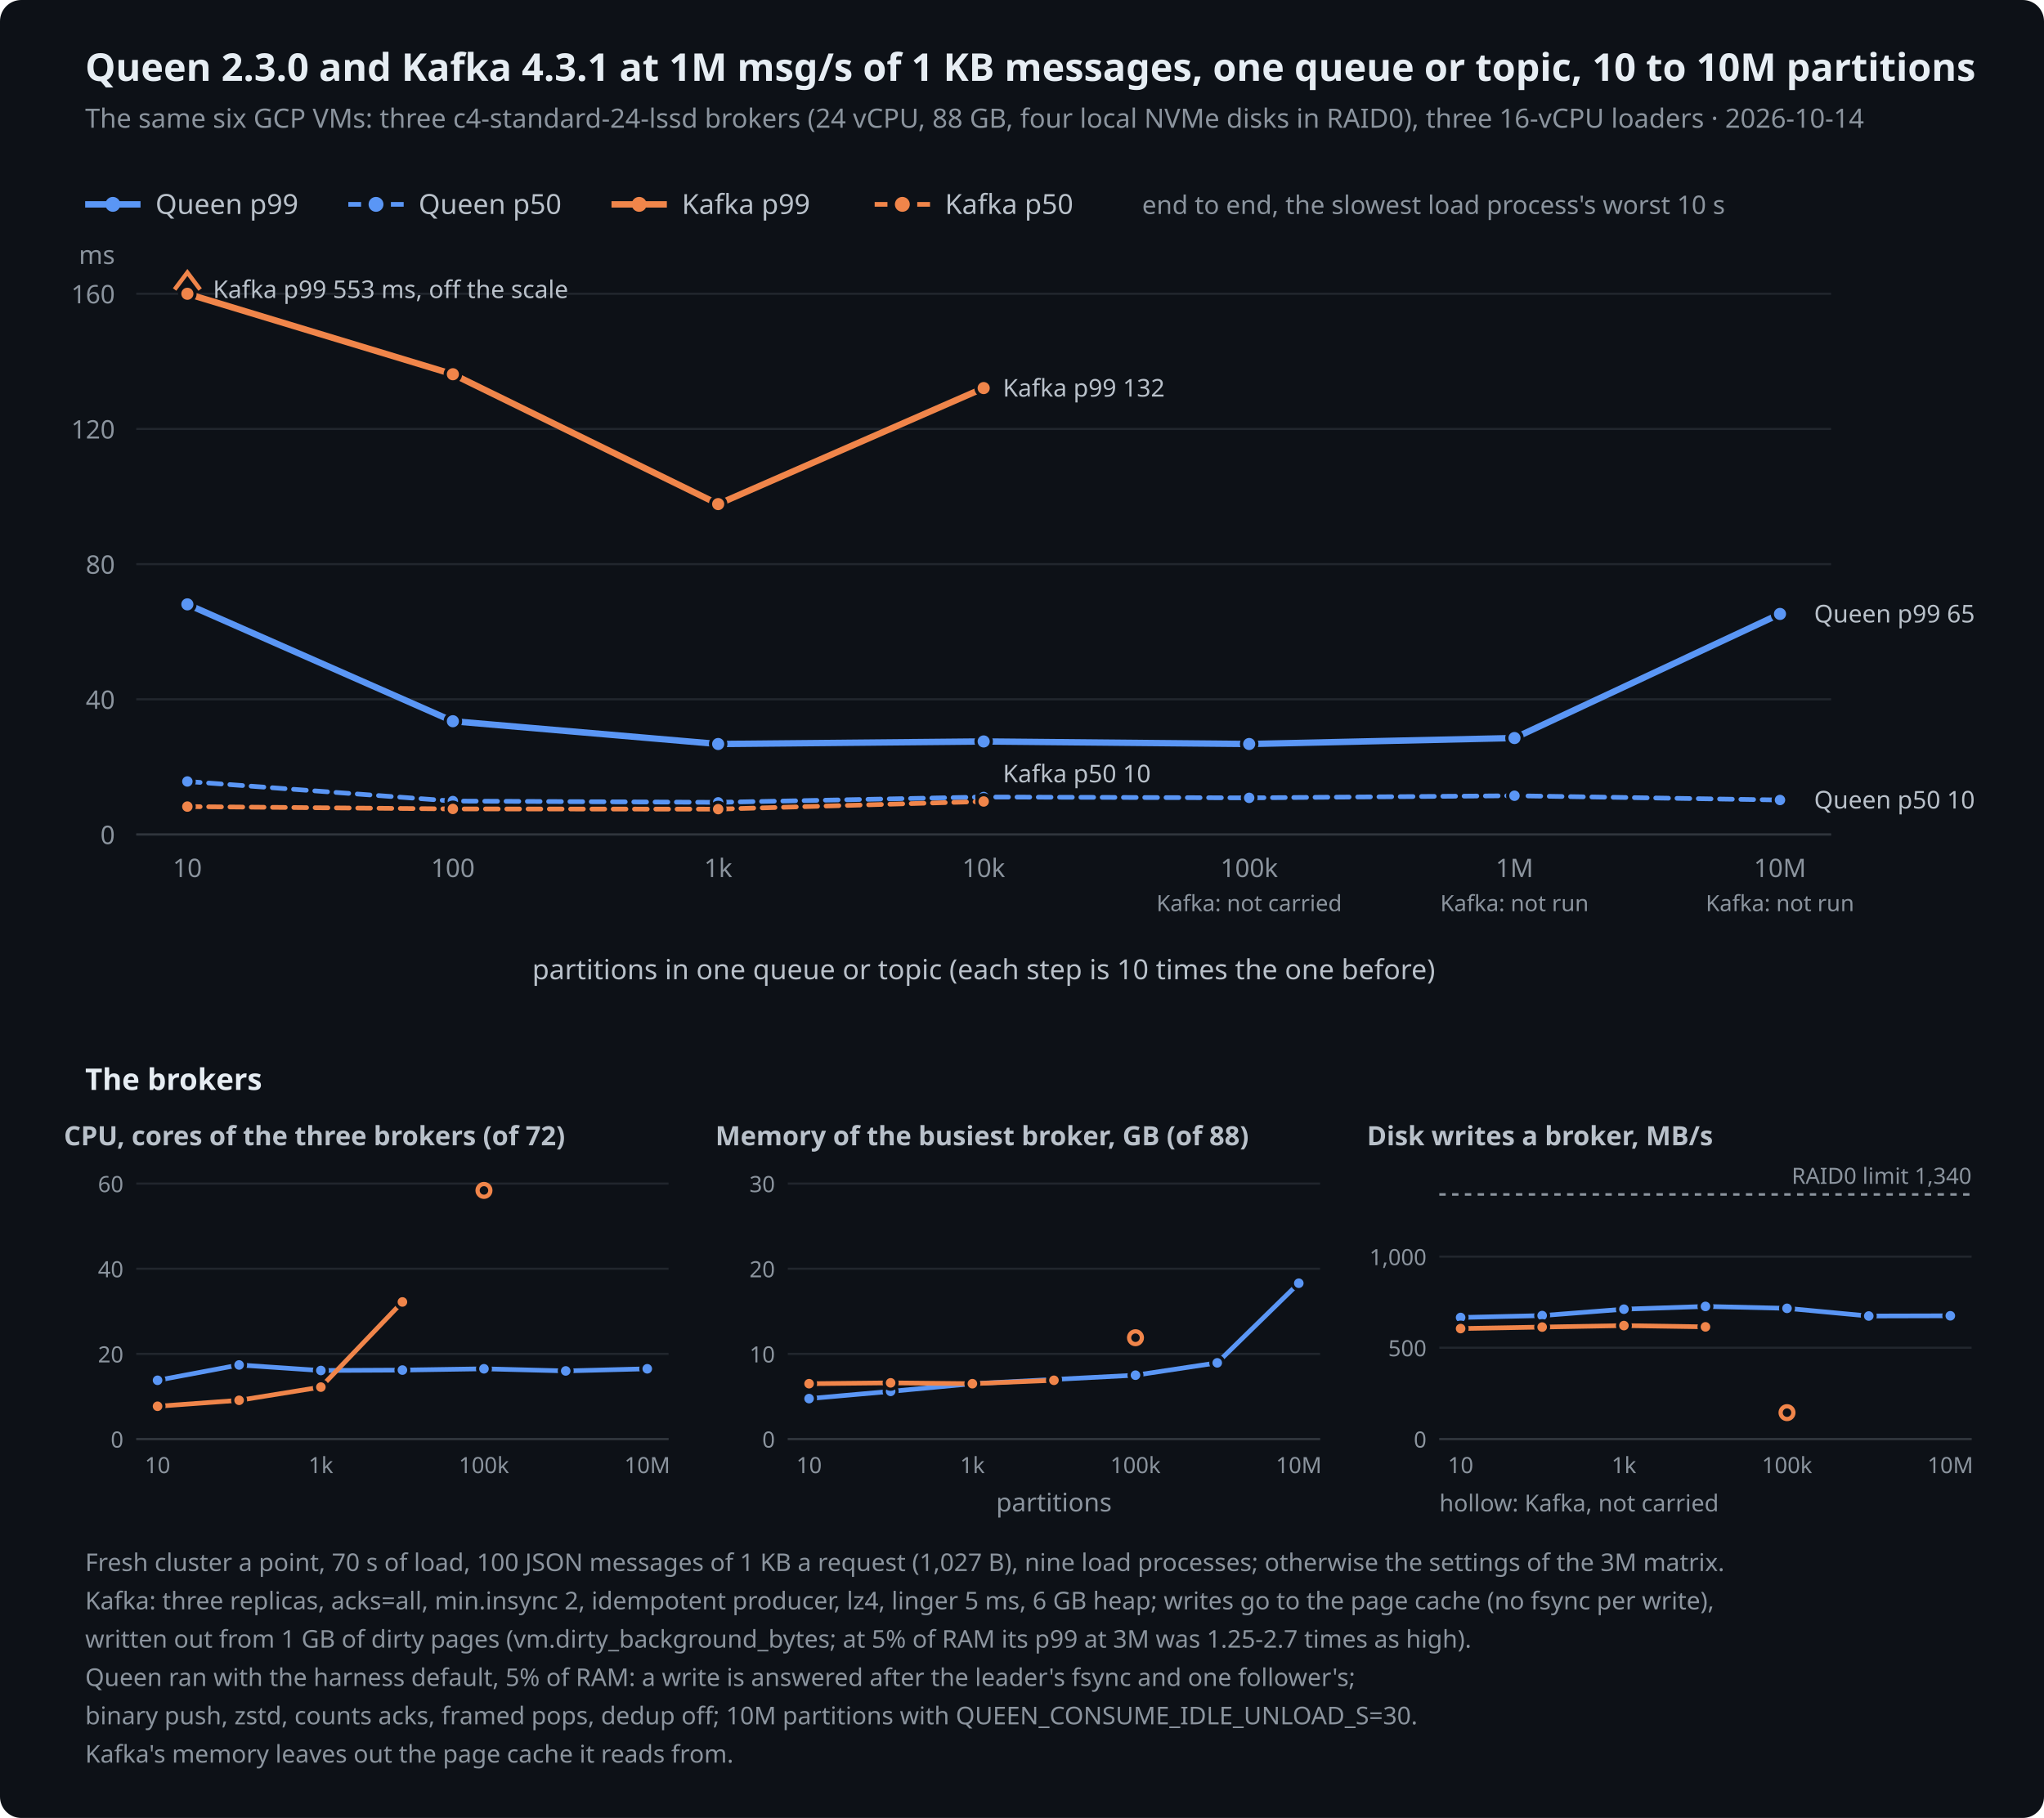
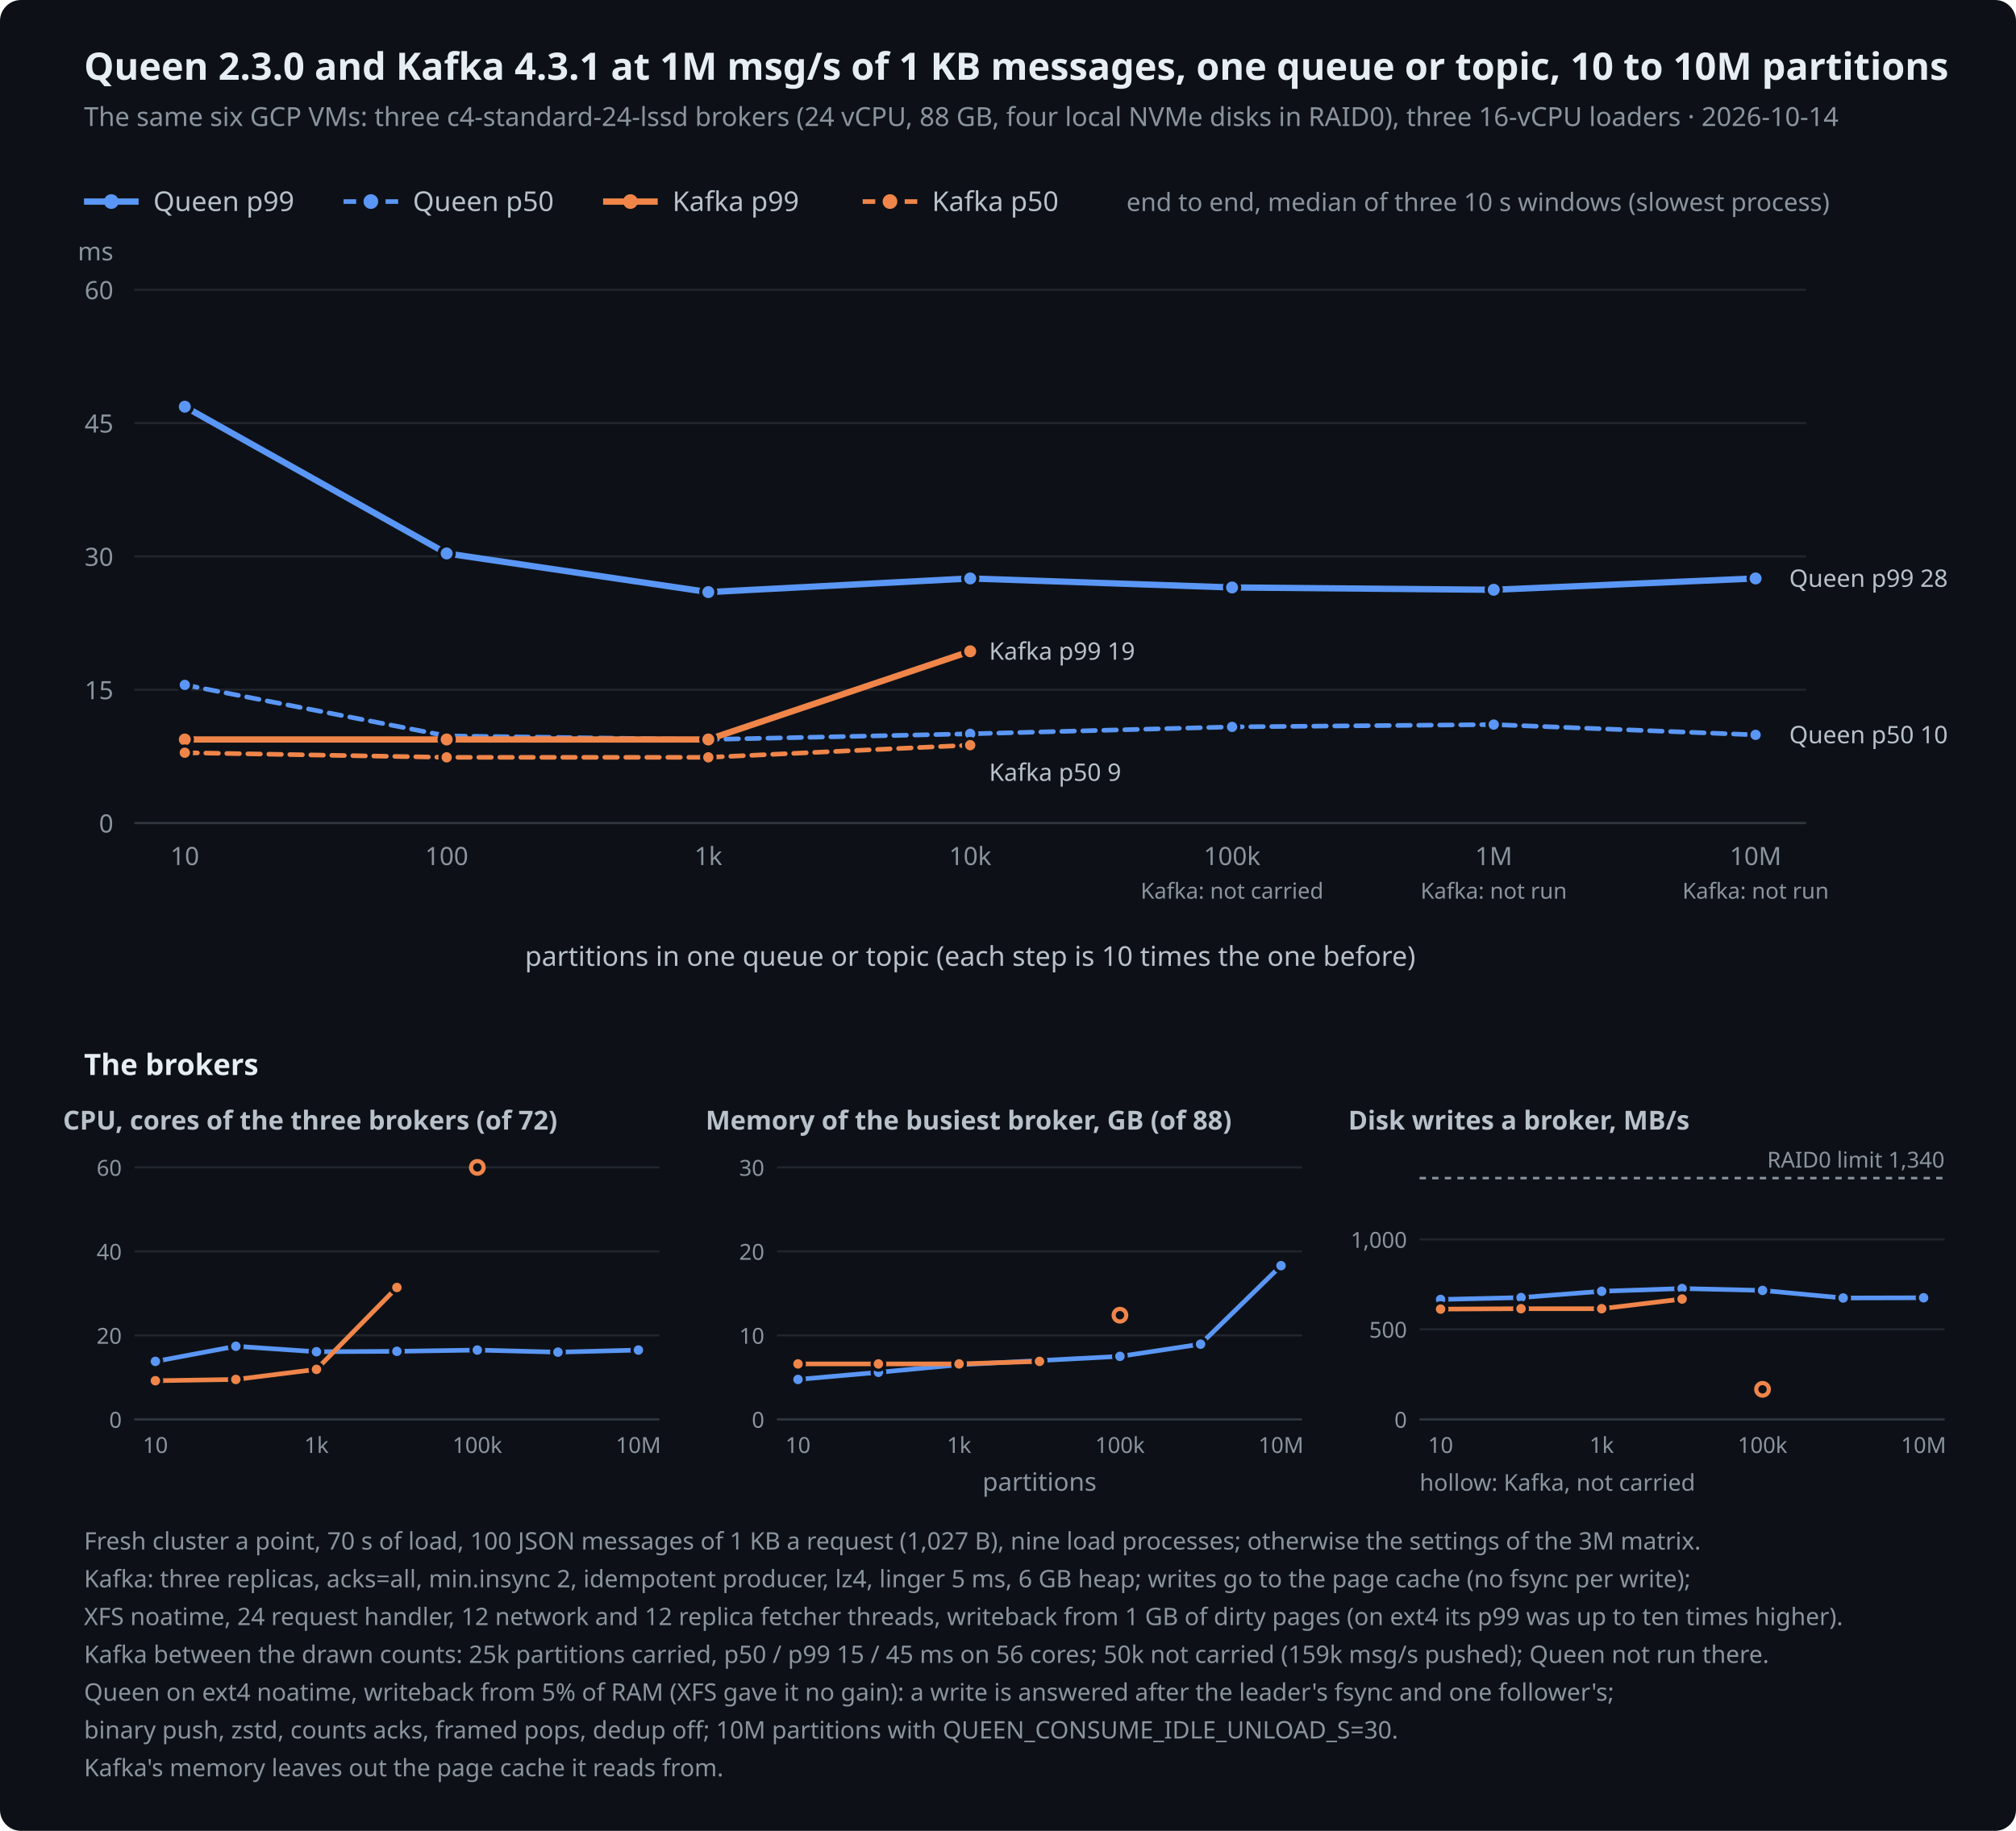
- <svg xmlns="http://www.w3.org/2000/svg" viewBox="0 0 960 854" width="960" height="854" role="img" aria-label="Queen and Kafka at 3 million messages a second from 10 to 10 million partitions: end to end latency, broker CPU, memory and disk writes">
+ <svg xmlns="http://www.w3.org/2000/svg" viewBox="0 0 960 872" width="960" height="872" role="img" aria-label="Queen and Kafka at 3 million messages a second from 10 to 10 million partitions: end to end latency, broker CPU, memory and disk writes">
  <style>text{font-family:-apple-system,BlinkMacSystemFont,'Segoe UI','Noto Sans',Helvetica,Arial,sans-serif;font-variant-numeric:tabular-nums}</style>
-   <rect width="960" height="854" rx="10" fill="#0d1117" />
+   <rect width="960" height="872" rx="10" fill="#0d1117" />
  <text x="40.0" y="38.0" font-size="18" font-weight="600" fill="#e6edf3" text-anchor="start">Queen 2.3.0 and Kafka 4.3.1 at 1M msg/s of 1 KB messages, one queue or topic, 10 to 10M partitions</text>
  <text x="40.0" y="60.0" font-size="12.5" font-weight="400" fill="#8b949e" text-anchor="start">The same six GCP VMs: three c4-standard-24-lssd brokers (24 vCPU, 88 GB, four local NVMe disks in RAID0), three 16-vCPU loaders · 2026-10-14</text>
  <line x1="40" y1="96" x2="66" y2="96" stroke="#5a96f5" stroke-width="3.0" />
  <circle cx="53" cy="96" r="3.5" fill="#5a96f5" />
  <text x="73.0" y="100.5" font-size="13" font-weight="400" fill="#b9c1ca" text-anchor="start">Queen p99</text>
  <line x1="163.6" y1="96" x2="189.6" y2="96" stroke="#5a96f5" stroke-width="2.2" stroke-dasharray="6 4" />
  <circle cx="176.6" cy="96" r="3.5" fill="#5a96f5" />
  <text x="196.6" y="100.5" font-size="13" font-weight="400" fill="#b9c1ca" text-anchor="start">Queen p50</text>
  <line x1="287.2" y1="96" x2="313.2" y2="96" stroke="#f0854a" stroke-width="3.0" />
  <circle cx="300.2" cy="96" r="3.5" fill="#f0854a" />
  <text x="320.2" y="100.5" font-size="13" font-weight="400" fill="#b9c1ca" text-anchor="start">Kafka p99</text>
  <line x1="410.8" y1="96" x2="436.8" y2="96" stroke="#f0854a" stroke-width="2.2" stroke-dasharray="6 4" />
  <circle cx="423.8" cy="96" r="3.5" fill="#f0854a" />
  <text x="443.8" y="100.5" font-size="13" font-weight="400" fill="#b9c1ca" text-anchor="start">Kafka p50</text>
-   <text x="536.4" y="100.5" font-size="12" font-weight="400" fill="#8b949e" text-anchor="start">end to end, the slowest load process's worst 10 s</text>
+   <text x="536.4" y="100.5" font-size="12" font-weight="400" fill="#8b949e" text-anchor="start">end to end, median of three 10 s windows (slowest process)</text>
  <line x1="64" y1="392.0" x2="860" y2="392.0" stroke="#21262d" stroke-width="1" />
  <text x="54.0" y="396.5" font-size="12" font-weight="400" fill="#8b949e" text-anchor="end">0</text>
  <line x1="64" y1="328.5" x2="860" y2="328.5" stroke="#21262d" stroke-width="1" />
-   <text x="54.0" y="333.0" font-size="12" font-weight="400" fill="#8b949e" text-anchor="end">40</text>
+   <text x="54.0" y="333.0" font-size="12" font-weight="400" fill="#8b949e" text-anchor="end">15</text>
  <line x1="64" y1="265.0" x2="860" y2="265.0" stroke="#21262d" stroke-width="1" />
-   <text x="54.0" y="269.5" font-size="12" font-weight="400" fill="#8b949e" text-anchor="end">80</text>
+   <text x="54.0" y="269.5" font-size="12" font-weight="400" fill="#8b949e" text-anchor="end">30</text>
  <line x1="64" y1="201.5" x2="860" y2="201.5" stroke="#21262d" stroke-width="1" />
-   <text x="54.0" y="206.0" font-size="12" font-weight="400" fill="#8b949e" text-anchor="end">120</text>
+   <text x="54.0" y="206.0" font-size="12" font-weight="400" fill="#8b949e" text-anchor="end">45</text>
  <line x1="64" y1="138.0" x2="860" y2="138.0" stroke="#21262d" stroke-width="1" />
-   <text x="54.0" y="142.5" font-size="12" font-weight="400" fill="#8b949e" text-anchor="end">160</text>
+   <text x="54.0" y="142.5" font-size="12" font-weight="400" fill="#8b949e" text-anchor="end">60</text>
  <text x="54.0" y="124.0" font-size="12" font-weight="400" fill="#8b949e" text-anchor="end">ms</text>
  <line x1="64" y1="392" x2="860" y2="392" stroke="#30363d" stroke-width="1" />
  <text x="88.0" y="412.0" font-size="12" font-weight="400" fill="#8b949e" text-anchor="middle">10</text>
  <text x="212.7" y="412.0" font-size="12" font-weight="400" fill="#8b949e" text-anchor="middle">100</text>
  <text x="337.3" y="412.0" font-size="12" font-weight="400" fill="#8b949e" text-anchor="middle">1k</text>
  <text x="462.0" y="412.0" font-size="12" font-weight="400" fill="#8b949e" text-anchor="middle">10k</text>
  <text x="586.7" y="412.0" font-size="12" font-weight="400" fill="#8b949e" text-anchor="middle">100k</text>
  <text x="586.7" y="428.0" font-size="10.5" font-weight="400" fill="#8b949e" text-anchor="middle">Kafka: not carried</text>
  <text x="711.3" y="412.0" font-size="12" font-weight="400" fill="#8b949e" text-anchor="middle">1M</text>
  <text x="711.3" y="428.0" font-size="10.5" font-weight="400" fill="#8b949e" text-anchor="middle">Kafka: not run</text>
  <text x="836.0" y="412.0" font-size="12" font-weight="400" fill="#8b949e" text-anchor="middle">10M</text>
  <text x="836.0" y="428.0" font-size="10.5" font-weight="400" fill="#8b949e" text-anchor="middle">Kafka: not run</text>
  <text x="462.0" y="460.0" font-size="13" font-weight="400" fill="#b9c1ca" text-anchor="middle">partitions in one queue or topic (each step is 10 times the one before)</text>
-   <path d="M88.0,283.9 L212.7,338.8 L337.3,349.5 L462.0,348.3 L586.7,349.5 L711.3,346.7 L836.0,288.4" fill="none" stroke="#5a96f5" stroke-width="3.0" stroke-linejoin="round" stroke-linecap="round" />
-   <g>
-     <circle cx="88.0" cy="283.9" r="12" fill="transparent" />
-     <circle cx="88.0" cy="283.9" r="3.6" fill="#5a96f5" stroke="#0d1117" stroke-width="1.5" />
-   </g>
-   <g>
-     <circle cx="212.7" cy="338.8" r="12" fill="transparent" />
-     <circle cx="212.7" cy="338.8" r="3.6" fill="#5a96f5" stroke="#0d1117" stroke-width="1.5" />
-   </g>
-   <g>
-     <circle cx="337.3" cy="349.5" r="12" fill="transparent" />
-     <circle cx="337.3" cy="349.5" r="3.6" fill="#5a96f5" stroke="#0d1117" stroke-width="1.5" />
-   </g>
-   <g>
-     <circle cx="462.0" cy="348.3" r="12" fill="transparent" />
-     <circle cx="462.0" cy="348.3" r="3.6" fill="#5a96f5" stroke="#0d1117" stroke-width="1.5" />
-   </g>
-   <g>
-     <circle cx="586.7" cy="349.5" r="12" fill="transparent" />
-     <circle cx="586.7" cy="349.5" r="3.6" fill="#5a96f5" stroke="#0d1117" stroke-width="1.5" />
-   </g>
-   <g>
-     <circle cx="711.3" cy="346.7" r="12" fill="transparent" />
-     <circle cx="711.3" cy="346.7" r="3.6" fill="#5a96f5" stroke="#0d1117" stroke-width="1.5" />
-   </g>
-   <g>
-     <circle cx="836.0" cy="288.4" r="12" fill="transparent" />
-     <circle cx="836.0" cy="288.4" r="3.6" fill="#5a96f5" stroke="#0d1117" stroke-width="1.5" />
-   </g>
-   <path d="M88.0,367.1 L212.7,376.3 L337.3,376.9 L462.0,374.4 L586.7,374.8 L711.3,373.8 L836.0,375.8" fill="none" stroke="#5a96f5" stroke-width="2.2" stroke-linejoin="round" stroke-linecap="round" stroke-dasharray="6 4" />
-   <g>
-     <circle cx="88.0" cy="367.1" r="12" fill="transparent" />
-     <circle cx="88.0" cy="367.1" r="3.2" fill="#5a96f5" stroke="#0d1117" stroke-width="1.5" />
-   </g>
-   <g>
-     <circle cx="212.7" cy="376.3" r="12" fill="transparent" />
-     <circle cx="212.7" cy="376.3" r="3.2" fill="#5a96f5" stroke="#0d1117" stroke-width="1.5" />
-   </g>
-   <g>
-     <circle cx="337.3" cy="376.9" r="12" fill="transparent" />
-     <circle cx="337.3" cy="376.9" r="3.2" fill="#5a96f5" stroke="#0d1117" stroke-width="1.5" />
-   </g>
-   <g>
-     <circle cx="462.0" cy="374.4" r="12" fill="transparent" />
-     <circle cx="462.0" cy="374.4" r="3.2" fill="#5a96f5" stroke="#0d1117" stroke-width="1.5" />
-   </g>
-   <g>
-     <circle cx="586.7" cy="374.8" r="12" fill="transparent" />
-     <circle cx="586.7" cy="374.8" r="3.2" fill="#5a96f5" stroke="#0d1117" stroke-width="1.5" />
-   </g>
-   <g>
-     <circle cx="711.3" cy="373.8" r="12" fill="transparent" />
-     <circle cx="711.3" cy="373.8" r="3.2" fill="#5a96f5" stroke="#0d1117" stroke-width="1.5" />
-   </g>
-   <g>
-     <circle cx="836.0" cy="375.8" r="12" fill="transparent" />
-     <circle cx="836.0" cy="375.8" r="3.2" fill="#5a96f5" stroke="#0d1117" stroke-width="1.5" />
-   </g>
-   <path d="M88.0,138.0 L212.7,175.8 L337.3,236.8 L462.0,182.3" fill="none" stroke="#f0854a" stroke-width="3.0" stroke-linejoin="round" stroke-linecap="round" />
-   <g>
-     <circle cx="88.0" cy="138.0" r="12" fill="transparent" />
-     <circle cx="88.0" cy="138.0" r="3.6" fill="#f0854a" stroke="#0d1117" stroke-width="1.5" />
-   </g>
-   <path d="M82.0,136.0 L88.0,128.0 L94.0,136.0" fill="none" stroke="#f0854a" stroke-width="2" />
-   <text x="100.0" y="140.0" font-size="11.5" font-weight="400" fill="#b9c1ca" text-anchor="start">Kafka p99 553 ms, off the scale</text>
-   <g>
-     <circle cx="212.7" cy="175.8" r="12" fill="transparent" />
-     <circle cx="212.7" cy="175.8" r="3.6" fill="#f0854a" stroke="#0d1117" stroke-width="1.5" />
-   </g>
-   <g>
-     <circle cx="337.3" cy="236.8" r="12" fill="transparent" />
-     <circle cx="337.3" cy="236.8" r="3.6" fill="#f0854a" stroke="#0d1117" stroke-width="1.5" />
-   </g>
-   <g>
-     <circle cx="462.0" cy="182.3" r="12" fill="transparent" />
-     <circle cx="462.0" cy="182.3" r="3.6" fill="#f0854a" stroke="#0d1117" stroke-width="1.5" />
-   </g>
-   <text x="471.0" y="186.3" font-size="11.5" font-weight="400" fill="#b9c1ca" text-anchor="start">Kafka p99 132</text>
-   <path d="M88.0,378.9 L212.7,380.0 L337.3,380.1 L462.0,376.5" fill="none" stroke="#f0854a" stroke-width="2.2" stroke-linejoin="round" stroke-linecap="round" stroke-dasharray="6 4" />
-   <g>
-     <circle cx="88.0" cy="378.9" r="12" fill="transparent" />
-     <circle cx="88.0" cy="378.9" r="3.2" fill="#f0854a" stroke="#0d1117" stroke-width="1.5" />
-   </g>
-   <g>
-     <circle cx="212.7" cy="380.0" r="12" fill="transparent" />
-     <circle cx="212.7" cy="380.0" r="3.2" fill="#f0854a" stroke="#0d1117" stroke-width="1.5" />
-   </g>
-   <g>
-     <circle cx="337.3" cy="380.1" r="12" fill="transparent" />
-     <circle cx="337.3" cy="380.1" r="3.2" fill="#f0854a" stroke="#0d1117" stroke-width="1.5" />
-   </g>
-   <g>
-     <circle cx="462.0" cy="376.5" r="12" fill="transparent" />
-     <circle cx="462.0" cy="376.5" r="3.2" fill="#f0854a" stroke="#0d1117" stroke-width="1.5" />
-   </g>
-   <text x="471.0" y="367.5" font-size="11.5" font-weight="400" fill="#b9c1ca" text-anchor="start">Kafka p50 10</text>
-   <text x="852.0" y="292.4" font-size="11.5" font-weight="400" fill="#b9c1ca" text-anchor="start">Queen p99 65</text>
-   <text x="852.0" y="379.8" font-size="11.5" font-weight="400" fill="#b9c1ca" text-anchor="start">Queen p50 10</text>
+   <path d="M88.0,193.7 L212.7,263.6 L337.3,282.0 L462.0,275.5 L586.7,279.8 L711.3,280.9 L836.0,275.5" fill="none" stroke="#5a96f5" stroke-width="3.0" stroke-linejoin="round" stroke-linecap="round" />
+   <g>
+     <circle cx="88.0" cy="193.7" r="12" fill="transparent" />
+     <circle cx="88.0" cy="193.7" r="3.6" fill="#5a96f5" stroke="#0d1117" stroke-width="1.5" />
+   </g>
+   <g>
+     <circle cx="212.7" cy="263.6" r="12" fill="transparent" />
+     <circle cx="212.7" cy="263.6" r="3.6" fill="#5a96f5" stroke="#0d1117" stroke-width="1.5" />
+   </g>
+   <g>
+     <circle cx="337.3" cy="282.0" r="12" fill="transparent" />
+     <circle cx="337.3" cy="282.0" r="3.6" fill="#5a96f5" stroke="#0d1117" stroke-width="1.5" />
+   </g>
+   <g>
+     <circle cx="462.0" cy="275.5" r="12" fill="transparent" />
+     <circle cx="462.0" cy="275.5" r="3.6" fill="#5a96f5" stroke="#0d1117" stroke-width="1.5" />
+   </g>
+   <g>
+     <circle cx="586.7" cy="279.8" r="12" fill="transparent" />
+     <circle cx="586.7" cy="279.8" r="3.6" fill="#5a96f5" stroke="#0d1117" stroke-width="1.5" />
+   </g>
+   <g>
+     <circle cx="711.3" cy="280.9" r="12" fill="transparent" />
+     <circle cx="711.3" cy="280.9" r="3.6" fill="#5a96f5" stroke="#0d1117" stroke-width="1.5" />
+   </g>
+   <g>
+     <circle cx="836.0" cy="275.5" r="12" fill="transparent" />
+     <circle cx="836.0" cy="275.5" r="3.6" fill="#5a96f5" stroke="#0d1117" stroke-width="1.5" />
+   </g>
+   <path d="M88.0,326.2 L212.7,350.5 L337.3,352.2 L462.0,349.5 L586.7,346.2 L711.3,345.1 L836.0,350.0" fill="none" stroke="#5a96f5" stroke-width="2.2" stroke-linejoin="round" stroke-linecap="round" stroke-dasharray="6 4" />
+   <g>
+     <circle cx="88.0" cy="326.2" r="12" fill="transparent" />
+     <circle cx="88.0" cy="326.2" r="3.2" fill="#5a96f5" stroke="#0d1117" stroke-width="1.5" />
+   </g>
+   <g>
+     <circle cx="212.7" cy="350.5" r="12" fill="transparent" />
+     <circle cx="212.7" cy="350.5" r="3.2" fill="#5a96f5" stroke="#0d1117" stroke-width="1.5" />
+   </g>
+   <g>
+     <circle cx="337.3" cy="352.2" r="12" fill="transparent" />
+     <circle cx="337.3" cy="352.2" r="3.2" fill="#5a96f5" stroke="#0d1117" stroke-width="1.5" />
+   </g>
+   <g>
+     <circle cx="462.0" cy="349.5" r="12" fill="transparent" />
+     <circle cx="462.0" cy="349.5" r="3.2" fill="#5a96f5" stroke="#0d1117" stroke-width="1.5" />
+   </g>
+   <g>
+     <circle cx="586.7" cy="346.2" r="12" fill="transparent" />
+     <circle cx="586.7" cy="346.2" r="3.2" fill="#5a96f5" stroke="#0d1117" stroke-width="1.5" />
+   </g>
+   <g>
+     <circle cx="711.3" cy="345.1" r="12" fill="transparent" />
+     <circle cx="711.3" cy="345.1" r="3.2" fill="#5a96f5" stroke="#0d1117" stroke-width="1.5" />
+   </g>
+   <g>
+     <circle cx="836.0" cy="350.0" r="12" fill="transparent" />
+     <circle cx="836.0" cy="350.0" r="3.2" fill="#5a96f5" stroke="#0d1117" stroke-width="1.5" />
+   </g>
+   <path d="M88.0,352.2 L212.7,352.2 L337.3,352.2 L462.0,310.2" fill="none" stroke="#f0854a" stroke-width="3.0" stroke-linejoin="round" stroke-linecap="round" />
+   <g>
+     <circle cx="88.0" cy="352.2" r="12" fill="transparent" />
+     <circle cx="88.0" cy="352.2" r="3.6" fill="#f0854a" stroke="#0d1117" stroke-width="1.5" />
+   </g>
+   <g>
+     <circle cx="212.7" cy="352.2" r="12" fill="transparent" />
+     <circle cx="212.7" cy="352.2" r="3.6" fill="#f0854a" stroke="#0d1117" stroke-width="1.5" />
+   </g>
+   <g>
+     <circle cx="337.3" cy="352.2" r="12" fill="transparent" />
+     <circle cx="337.3" cy="352.2" r="3.6" fill="#f0854a" stroke="#0d1117" stroke-width="1.5" />
+   </g>
+   <g>
+     <circle cx="462.0" cy="310.2" r="12" fill="transparent" />
+     <circle cx="462.0" cy="310.2" r="3.6" fill="#f0854a" stroke="#0d1117" stroke-width="1.5" />
+   </g>
+   <path d="M88.0,358.5 L212.7,360.7 L337.3,360.7 L462.0,354.9" fill="none" stroke="#f0854a" stroke-width="2.2" stroke-linejoin="round" stroke-linecap="round" stroke-dasharray="6 4" />
+   <g>
+     <circle cx="88.0" cy="358.5" r="12" fill="transparent" />
+     <circle cx="88.0" cy="358.5" r="3.2" fill="#f0854a" stroke="#0d1117" stroke-width="1.5" />
+   </g>
+   <g>
+     <circle cx="212.7" cy="360.7" r="12" fill="transparent" />
+     <circle cx="212.7" cy="360.7" r="3.2" fill="#f0854a" stroke="#0d1117" stroke-width="1.5" />
+   </g>
+   <g>
+     <circle cx="337.3" cy="360.7" r="12" fill="transparent" />
+     <circle cx="337.3" cy="360.7" r="3.2" fill="#f0854a" stroke="#0d1117" stroke-width="1.5" />
+   </g>
+   <g>
+     <circle cx="462.0" cy="354.9" r="12" fill="transparent" />
+     <circle cx="462.0" cy="354.9" r="3.2" fill="#f0854a" stroke="#0d1117" stroke-width="1.5" />
+   </g>
+   <text x="471.0" y="314.2" font-size="11.5" font-weight="400" fill="#b9c1ca" text-anchor="start">Kafka p99 19</text>
+   <text x="471.0" y="371.9" font-size="11.5" font-weight="400" fill="#b9c1ca" text-anchor="start">Kafka p50 9</text>
+   <text x="852.0" y="279.5" font-size="11.5" font-weight="400" fill="#b9c1ca" text-anchor="start">Queen p99 28</text>
+   <text x="852.0" y="354.0" font-size="11.5" font-weight="400" fill="#b9c1ca" text-anchor="start">Queen p50 10</text>
  <text x="40.0" y="512.0" font-size="14" font-weight="600" fill="#e6edf3" text-anchor="start">The brokers</text>
  <text x="30.0" y="538.0" font-size="12.5" font-weight="600" fill="#b9c1ca" text-anchor="start">CPU, cores of the three brokers (of 72)</text>
  <line x1="64" y1="676.0" x2="314" y2="676.0" stroke="#21262d" stroke-width="1" />
  <text x="58.0" y="680.0" font-size="10.5" font-weight="400" fill="#8b949e" text-anchor="end">0</text>
  <line x1="64" y1="636.0" x2="314" y2="636.0" stroke="#21262d" stroke-width="1" />
  <text x="58.0" y="640.0" font-size="10.5" font-weight="400" fill="#8b949e" text-anchor="end">20</text>
  <line x1="64" y1="596.0" x2="314" y2="596.0" stroke="#21262d" stroke-width="1" />
  <text x="58.0" y="600.0" font-size="10.5" font-weight="400" fill="#8b949e" text-anchor="end">40</text>
  <line x1="64" y1="556.0" x2="314" y2="556.0" stroke="#21262d" stroke-width="1" />
  <text x="58.0" y="560.0" font-size="10.5" font-weight="400" fill="#8b949e" text-anchor="end">60</text>
  <line x1="64" y1="676" x2="314" y2="676" stroke="#30363d" stroke-width="1" />
  <text x="74.0" y="692.0" font-size="10.5" font-weight="400" fill="#8b949e" text-anchor="middle">10</text>
  <text x="150.7" y="692.0" font-size="10.5" font-weight="400" fill="#8b949e" text-anchor="middle">1k</text>
  <text x="227.3" y="692.0" font-size="10.5" font-weight="400" fill="#8b949e" text-anchor="middle">100k</text>
  <text x="304.0" y="692.0" font-size="10.5" font-weight="400" fill="#8b949e" text-anchor="middle">10M</text>
  <path d="M74.0,648.4 L112.3,641.2 L150.7,643.8 L189.0,643.6 L227.3,643.0 L265.7,644.0 L304.0,643.0" fill="none" stroke="#5a96f5" stroke-width="2.2" stroke-linejoin="round" stroke-linecap="round" />
  <g>
    <circle cx="74.0" cy="648.4" r="12" fill="transparent" />
    <circle cx="74.0" cy="648.4" r="3.0" fill="#5a96f5" stroke="#0d1117" stroke-width="1.5" />
  </g>
  <g>
    <circle cx="112.3" cy="641.2" r="12" fill="transparent" />
    <circle cx="112.3" cy="641.2" r="3.0" fill="#5a96f5" stroke="#0d1117" stroke-width="1.5" />
  </g>
  <g>
    <circle cx="150.7" cy="643.8" r="12" fill="transparent" />
    <circle cx="150.7" cy="643.8" r="3.0" fill="#5a96f5" stroke="#0d1117" stroke-width="1.5" />
  </g>
  <g>
    <circle cx="189.0" cy="643.6" r="12" fill="transparent" />
    <circle cx="189.0" cy="643.6" r="3.0" fill="#5a96f5" stroke="#0d1117" stroke-width="1.5" />
  </g>
  <g>
    <circle cx="227.3" cy="643.0" r="12" fill="transparent" />
    <circle cx="227.3" cy="643.0" r="3.0" fill="#5a96f5" stroke="#0d1117" stroke-width="1.5" />
  </g>
  <g>
    <circle cx="265.7" cy="644.0" r="12" fill="transparent" />
    <circle cx="265.7" cy="644.0" r="3.0" fill="#5a96f5" stroke="#0d1117" stroke-width="1.5" />
  </g>
  <g>
    <circle cx="304.0" cy="643.0" r="12" fill="transparent" />
    <circle cx="304.0" cy="643.0" r="3.0" fill="#5a96f5" stroke="#0d1117" stroke-width="1.5" />
  </g>
-   <path d="M74.0,660.6 L112.3,657.8 L150.7,651.6 L189.0,611.6" fill="none" stroke="#f0854a" stroke-width="2.2" stroke-linejoin="round" stroke-linecap="round" />
-   <g>
-     <circle cx="74.0" cy="660.6" r="12" fill="transparent" />
-     <circle cx="74.0" cy="660.6" r="3.0" fill="#f0854a" stroke="#0d1117" stroke-width="1.5" />
-   </g>
-   <g>
-     <circle cx="112.3" cy="657.8" r="12" fill="transparent" />
-     <circle cx="112.3" cy="657.8" r="3.0" fill="#f0854a" stroke="#0d1117" stroke-width="1.5" />
-   </g>
-   <g>
-     <circle cx="150.7" cy="651.6" r="12" fill="transparent" />
-     <circle cx="150.7" cy="651.6" r="3.0" fill="#f0854a" stroke="#0d1117" stroke-width="1.5" />
-   </g>
-   <g>
-     <circle cx="189.0" cy="611.6" r="12" fill="transparent" />
-     <circle cx="189.0" cy="611.6" r="3.0" fill="#f0854a" stroke="#0d1117" stroke-width="1.5" />
-   </g>
-   <g>
-     <circle cx="227.3" cy="559.2" r="12" fill="transparent" />
-     <circle cx="227.3" cy="559.2" r="3.0" fill="#0d1117" stroke="#f0854a" stroke-width="2" />
+   <path d="M74.0,657.6 L112.3,657.0 L150.7,652.2 L189.0,613.2" fill="none" stroke="#f0854a" stroke-width="2.2" stroke-linejoin="round" stroke-linecap="round" />
+   <g>
+     <circle cx="74.0" cy="657.6" r="12" fill="transparent" />
+     <circle cx="74.0" cy="657.6" r="3.0" fill="#f0854a" stroke="#0d1117" stroke-width="1.5" />
+   </g>
+   <g>
+     <circle cx="112.3" cy="657.0" r="12" fill="transparent" />
+     <circle cx="112.3" cy="657.0" r="3.0" fill="#f0854a" stroke="#0d1117" stroke-width="1.5" />
+   </g>
+   <g>
+     <circle cx="150.7" cy="652.2" r="12" fill="transparent" />
+     <circle cx="150.7" cy="652.2" r="3.0" fill="#f0854a" stroke="#0d1117" stroke-width="1.5" />
+   </g>
+   <g>
+     <circle cx="189.0" cy="613.2" r="12" fill="transparent" />
+     <circle cx="189.0" cy="613.2" r="3.0" fill="#f0854a" stroke="#0d1117" stroke-width="1.5" />
+   </g>
+   <g>
+     <circle cx="227.3" cy="556.0" r="12" fill="transparent" />
+     <circle cx="227.3" cy="556.0" r="3.0" fill="#0d1117" stroke="#f0854a" stroke-width="2" />
  </g>
  <text x="336.0" y="538.0" font-size="12.5" font-weight="600" fill="#b9c1ca" text-anchor="start">Memory of the busiest broker, GB (of 88)</text>
  <line x1="370" y1="676.0" x2="620" y2="676.0" stroke="#21262d" stroke-width="1" />
  <text x="364.0" y="680.0" font-size="10.5" font-weight="400" fill="#8b949e" text-anchor="end">0</text>
  <line x1="370" y1="636.0" x2="620" y2="636.0" stroke="#21262d" stroke-width="1" />
  <text x="364.0" y="640.0" font-size="10.5" font-weight="400" fill="#8b949e" text-anchor="end">10</text>
  <line x1="370" y1="596.0" x2="620" y2="596.0" stroke="#21262d" stroke-width="1" />
  <text x="364.0" y="600.0" font-size="10.5" font-weight="400" fill="#8b949e" text-anchor="end">20</text>
  <line x1="370" y1="556.0" x2="620" y2="556.0" stroke="#21262d" stroke-width="1" />
  <text x="364.0" y="560.0" font-size="10.5" font-weight="400" fill="#8b949e" text-anchor="end">30</text>
  <line x1="370" y1="676" x2="620" y2="676" stroke="#30363d" stroke-width="1" />
  <text x="380.0" y="692.0" font-size="10.5" font-weight="400" fill="#8b949e" text-anchor="middle">10</text>
  <text x="456.7" y="692.0" font-size="10.5" font-weight="400" fill="#8b949e" text-anchor="middle">1k</text>
  <text x="533.3" y="692.0" font-size="10.5" font-weight="400" fill="#8b949e" text-anchor="middle">100k</text>
  <text x="610.0" y="692.0" font-size="10.5" font-weight="400" fill="#8b949e" text-anchor="middle">10M</text>
  <path d="M380.0,657.0 L418.3,653.6 L456.7,650.0 L495.0,648.0 L533.3,646.0 L571.7,640.2 L610.0,602.8" fill="none" stroke="#5a96f5" stroke-width="2.2" stroke-linejoin="round" stroke-linecap="round" />
  <g>
    <circle cx="380.0" cy="657.0" r="12" fill="transparent" />
    <circle cx="380.0" cy="657.0" r="3.0" fill="#5a96f5" stroke="#0d1117" stroke-width="1.5" />
  </g>
  <g>
    <circle cx="418.3" cy="653.6" r="12" fill="transparent" />
    <circle cx="418.3" cy="653.6" r="3.0" fill="#5a96f5" stroke="#0d1117" stroke-width="1.5" />
  </g>
  <g>
    <circle cx="456.7" cy="650.0" r="12" fill="transparent" />
    <circle cx="456.7" cy="650.0" r="3.0" fill="#5a96f5" stroke="#0d1117" stroke-width="1.5" />
  </g>
  <g>
    <circle cx="495.0" cy="648.0" r="12" fill="transparent" />
    <circle cx="495.0" cy="648.0" r="3.0" fill="#5a96f5" stroke="#0d1117" stroke-width="1.5" />
  </g>
  <g>
    <circle cx="533.3" cy="646.0" r="12" fill="transparent" />
    <circle cx="533.3" cy="646.0" r="3.0" fill="#5a96f5" stroke="#0d1117" stroke-width="1.5" />
  </g>
  <g>
    <circle cx="571.7" cy="640.2" r="12" fill="transparent" />
    <circle cx="571.7" cy="640.2" r="3.0" fill="#5a96f5" stroke="#0d1117" stroke-width="1.5" />
  </g>
  <g>
    <circle cx="610.0" cy="602.8" r="12" fill="transparent" />
    <circle cx="610.0" cy="602.8" r="3.0" fill="#5a96f5" stroke="#0d1117" stroke-width="1.5" />
  </g>
-   <path d="M380.0,650.0 L418.3,649.6 L456.7,650.0 L495.0,648.4" fill="none" stroke="#f0854a" stroke-width="2.2" stroke-linejoin="round" stroke-linecap="round" />
-   <g>
-     <circle cx="380.0" cy="650.0" r="12" fill="transparent" />
-     <circle cx="380.0" cy="650.0" r="3.0" fill="#f0854a" stroke="#0d1117" stroke-width="1.5" />
+   <path d="M380.0,649.6 L418.3,649.6 L456.7,649.6 L495.0,648.4" fill="none" stroke="#f0854a" stroke-width="2.2" stroke-linejoin="round" stroke-linecap="round" />
+   <g>
+     <circle cx="380.0" cy="649.6" r="12" fill="transparent" />
+     <circle cx="380.0" cy="649.6" r="3.0" fill="#f0854a" stroke="#0d1117" stroke-width="1.5" />
  </g>
  <g>
    <circle cx="418.3" cy="649.6" r="12" fill="transparent" />
    <circle cx="418.3" cy="649.6" r="3.0" fill="#f0854a" stroke="#0d1117" stroke-width="1.5" />
  </g>
  <g>
-     <circle cx="456.7" cy="650.0" r="12" fill="transparent" />
-     <circle cx="456.7" cy="650.0" r="3.0" fill="#f0854a" stroke="#0d1117" stroke-width="1.5" />
+     <circle cx="456.7" cy="649.6" r="12" fill="transparent" />
+     <circle cx="456.7" cy="649.6" r="3.0" fill="#f0854a" stroke="#0d1117" stroke-width="1.5" />
  </g>
  <g>
    <circle cx="495.0" cy="648.4" r="12" fill="transparent" />
    <circle cx="495.0" cy="648.4" r="3.0" fill="#f0854a" stroke="#0d1117" stroke-width="1.5" />
  </g>
  <g>
-     <circle cx="533.3" cy="628.4" r="12" fill="transparent" />
-     <circle cx="533.3" cy="628.4" r="3.0" fill="#0d1117" stroke="#f0854a" stroke-width="2" />
+     <circle cx="533.3" cy="626.4" r="12" fill="transparent" />
+     <circle cx="533.3" cy="626.4" r="3.0" fill="#0d1117" stroke="#f0854a" stroke-width="2" />
  </g>
  <text x="642.0" y="538.0" font-size="12.5" font-weight="600" fill="#b9c1ca" text-anchor="start">Disk writes a broker, MB/s</text>
  <line x1="676" y1="676.0" x2="926" y2="676.0" stroke="#21262d" stroke-width="1" />
  <text x="670.0" y="680.0" font-size="10.5" font-weight="400" fill="#8b949e" text-anchor="end">0</text>
  <line x1="676" y1="633.1" x2="926" y2="633.1" stroke="#21262d" stroke-width="1" />
  <text x="670.0" y="637.1" font-size="10.5" font-weight="400" fill="#8b949e" text-anchor="end">500</text>
  <line x1="676" y1="590.3" x2="926" y2="590.3" stroke="#21262d" stroke-width="1" />
  <text x="670.0" y="594.3" font-size="10.5" font-weight="400" fill="#8b949e" text-anchor="end">1,000</text>
  <line x1="676" y1="676" x2="926" y2="676" stroke="#30363d" stroke-width="1" />
  <line x1="676" y1="561.1" x2="926" y2="561.1" stroke="#8b949e" stroke-width="1.2" stroke-dasharray="3 3" />
  <text x="926.0" y="556.1" font-size="10.5" font-weight="400" fill="#8b949e" text-anchor="end">RAID0 limit 1,340</text>
  <text x="686.0" y="692.0" font-size="10.5" font-weight="400" fill="#8b949e" text-anchor="middle">10</text>
  <text x="762.7" y="692.0" font-size="10.5" font-weight="400" fill="#8b949e" text-anchor="middle">1k</text>
  <text x="839.3" y="692.0" font-size="10.5" font-weight="400" fill="#8b949e" text-anchor="middle">100k</text>
  <text x="916.0" y="692.0" font-size="10.5" font-weight="400" fill="#8b949e" text-anchor="middle">10M</text>
  <path d="M686.0,618.9 L724.3,618.0 L762.7,615.0 L801.0,613.7 L839.3,614.6 L877.7,618.2 L916.0,618.1" fill="none" stroke="#5a96f5" stroke-width="2.2" stroke-linejoin="round" stroke-linecap="round" />
  <g>
    <circle cx="686.0" cy="618.9" r="12" fill="transparent" />
    <circle cx="686.0" cy="618.9" r="3.0" fill="#5a96f5" stroke="#0d1117" stroke-width="1.5" />
  </g>
  <g>
    <circle cx="724.3" cy="618.0" r="12" fill="transparent" />
    <circle cx="724.3" cy="618.0" r="3.0" fill="#5a96f5" stroke="#0d1117" stroke-width="1.5" />
  </g>
  <g>
    <circle cx="762.7" cy="615.0" r="12" fill="transparent" />
    <circle cx="762.7" cy="615.0" r="3.0" fill="#5a96f5" stroke="#0d1117" stroke-width="1.5" />
  </g>
  <g>
    <circle cx="801.0" cy="613.7" r="12" fill="transparent" />
    <circle cx="801.0" cy="613.7" r="3.0" fill="#5a96f5" stroke="#0d1117" stroke-width="1.5" />
  </g>
  <g>
    <circle cx="839.3" cy="614.6" r="12" fill="transparent" />
    <circle cx="839.3" cy="614.6" r="3.0" fill="#5a96f5" stroke="#0d1117" stroke-width="1.5" />
  </g>
  <g>
    <circle cx="877.7" cy="618.2" r="12" fill="transparent" />
    <circle cx="877.7" cy="618.2" r="3.0" fill="#5a96f5" stroke="#0d1117" stroke-width="1.5" />
  </g>
  <g>
    <circle cx="916.0" cy="618.1" r="12" fill="transparent" />
    <circle cx="916.0" cy="618.1" r="3.0" fill="#5a96f5" stroke="#0d1117" stroke-width="1.5" />
  </g>
-   <path d="M686.0,624.1 L724.3,623.4 L762.7,622.7 L801.0,623.3" fill="none" stroke="#f0854a" stroke-width="2.2" stroke-linejoin="round" stroke-linecap="round" />
-   <g>
-     <circle cx="686.0" cy="624.1" r="12" fill="transparent" />
-     <circle cx="686.0" cy="624.1" r="3.0" fill="#f0854a" stroke="#0d1117" stroke-width="1.5" />
-   </g>
-   <g>
-     <circle cx="724.3" cy="623.4" r="12" fill="transparent" />
-     <circle cx="724.3" cy="623.4" r="3.0" fill="#f0854a" stroke="#0d1117" stroke-width="1.5" />
-   </g>
-   <g>
-     <circle cx="762.7" cy="622.7" r="12" fill="transparent" />
-     <circle cx="762.7" cy="622.7" r="3.0" fill="#f0854a" stroke="#0d1117" stroke-width="1.5" />
-   </g>
-   <g>
-     <circle cx="801.0" cy="623.3" r="12" fill="transparent" />
-     <circle cx="801.0" cy="623.3" r="3.0" fill="#f0854a" stroke="#0d1117" stroke-width="1.5" />
-   </g>
-   <g>
-     <circle cx="839.3" cy="663.6" r="12" fill="transparent" />
-     <circle cx="839.3" cy="663.6" r="3.0" fill="#0d1117" stroke="#f0854a" stroke-width="2" />
+   <path d="M686.0,623.5 L724.3,623.3 L762.7,623.3 L801.0,618.7" fill="none" stroke="#f0854a" stroke-width="2.2" stroke-linejoin="round" stroke-linecap="round" />
+   <g>
+     <circle cx="686.0" cy="623.5" r="12" fill="transparent" />
+     <circle cx="686.0" cy="623.5" r="3.0" fill="#f0854a" stroke="#0d1117" stroke-width="1.5" />
+   </g>
+   <g>
+     <circle cx="724.3" cy="623.3" r="12" fill="transparent" />
+     <circle cx="724.3" cy="623.3" r="3.0" fill="#f0854a" stroke="#0d1117" stroke-width="1.5" />
+   </g>
+   <g>
+     <circle cx="762.7" cy="623.3" r="12" fill="transparent" />
+     <circle cx="762.7" cy="623.3" r="3.0" fill="#f0854a" stroke="#0d1117" stroke-width="1.5" />
+   </g>
+   <g>
+     <circle cx="801.0" cy="618.7" r="12" fill="transparent" />
+     <circle cx="801.0" cy="618.7" r="3.0" fill="#f0854a" stroke="#0d1117" stroke-width="1.5" />
+   </g>
+   <g>
+     <circle cx="839.3" cy="661.7" r="12" fill="transparent" />
+     <circle cx="839.3" cy="661.7" r="3.0" fill="#0d1117" stroke="#f0854a" stroke-width="2" />
  </g>
  <text x="495.0" y="710.0" font-size="12" font-weight="400" fill="#8b949e" text-anchor="middle">partitions</text>
  <text x="676.0" y="710.0" font-size="11" font-weight="400" fill="#8b949e" text-anchor="start">hollow: Kafka, not carried</text>
  <text x="40.0" y="738.0" font-size="11.5" font-weight="400" fill="#8b949e" text-anchor="start">Fresh cluster a point, 70 s of load, 100 JSON messages of 1 KB a request (1,027 B), nine load processes; otherwise the settings of the 3M matrix.</text>
-   <text x="40.0" y="756.0" font-size="11.5" font-weight="400" fill="#8b949e" text-anchor="start">Kafka: three replicas, acks=all, min.insync 2, idempotent producer, lz4, linger 5 ms, 6 GB heap; writes go to the page cache (no fsync per write),</text>
-   <text x="40.0" y="774.0" font-size="11.5" font-weight="400" fill="#8b949e" text-anchor="start">written out from 1 GB of dirty pages (vm.dirty_background_bytes; at 5% of RAM its p99 at 3M was 1.25-2.7 times as high).</text>
-   <text x="40.0" y="792.0" font-size="11.5" font-weight="400" fill="#8b949e" text-anchor="start">Queen ran with the harness default, 5% of RAM: a write is answered after the leader's fsync and one follower's;</text>
-   <text x="40.0" y="810.0" font-size="11.5" font-weight="400" fill="#8b949e" text-anchor="start">binary push, zstd, counts acks, framed pops, dedup off; 10M partitions with QUEEN_CONSUME_IDLE_UNLOAD_S=30.</text>
-   <text x="40.0" y="828.0" font-size="11.5" font-weight="400" fill="#8b949e" text-anchor="start">Kafka's memory leaves out the page cache it reads from.</text>
+   <text x="40.0" y="756.0" font-size="11.5" font-weight="400" fill="#8b949e" text-anchor="start">Kafka: three replicas, acks=all, min.insync 2, idempotent producer, lz4, linger 5 ms, 6 GB heap; writes go to the page cache (no fsync per write);</text>
+   <text x="40.0" y="774.0" font-size="11.5" font-weight="400" fill="#8b949e" text-anchor="start">XFS noatime, 24 request handler, 12 network and 12 replica fetcher threads, writeback from 1 GB of dirty pages (on ext4 its p99 was up to ten times higher).</text>
+   <text x="40.0" y="792.0" font-size="11.5" font-weight="400" fill="#8b949e" text-anchor="start">Kafka between the drawn counts: 25k partitions carried, p50 / p99 15 / 45 ms on 56 cores; 50k not carried (159k msg/s pushed); Queen not run there.</text>
+   <text x="40.0" y="810.0" font-size="11.5" font-weight="400" fill="#8b949e" text-anchor="start">Queen on ext4 noatime, writeback from 5% of RAM (XFS gave it no gain): a write is answered after the leader's fsync and one follower's;</text>
+   <text x="40.0" y="828.0" font-size="11.5" font-weight="400" fill="#8b949e" text-anchor="start">binary push, zstd, counts acks, framed pops, dedup off; 10M partitions with QUEEN_CONSUME_IDLE_UNLOAD_S=30.</text>
+   <text x="40.0" y="846.0" font-size="11.5" font-weight="400" fill="#8b949e" text-anchor="start">Kafka's memory leaves out the page cache it reads from.</text>
</svg>
